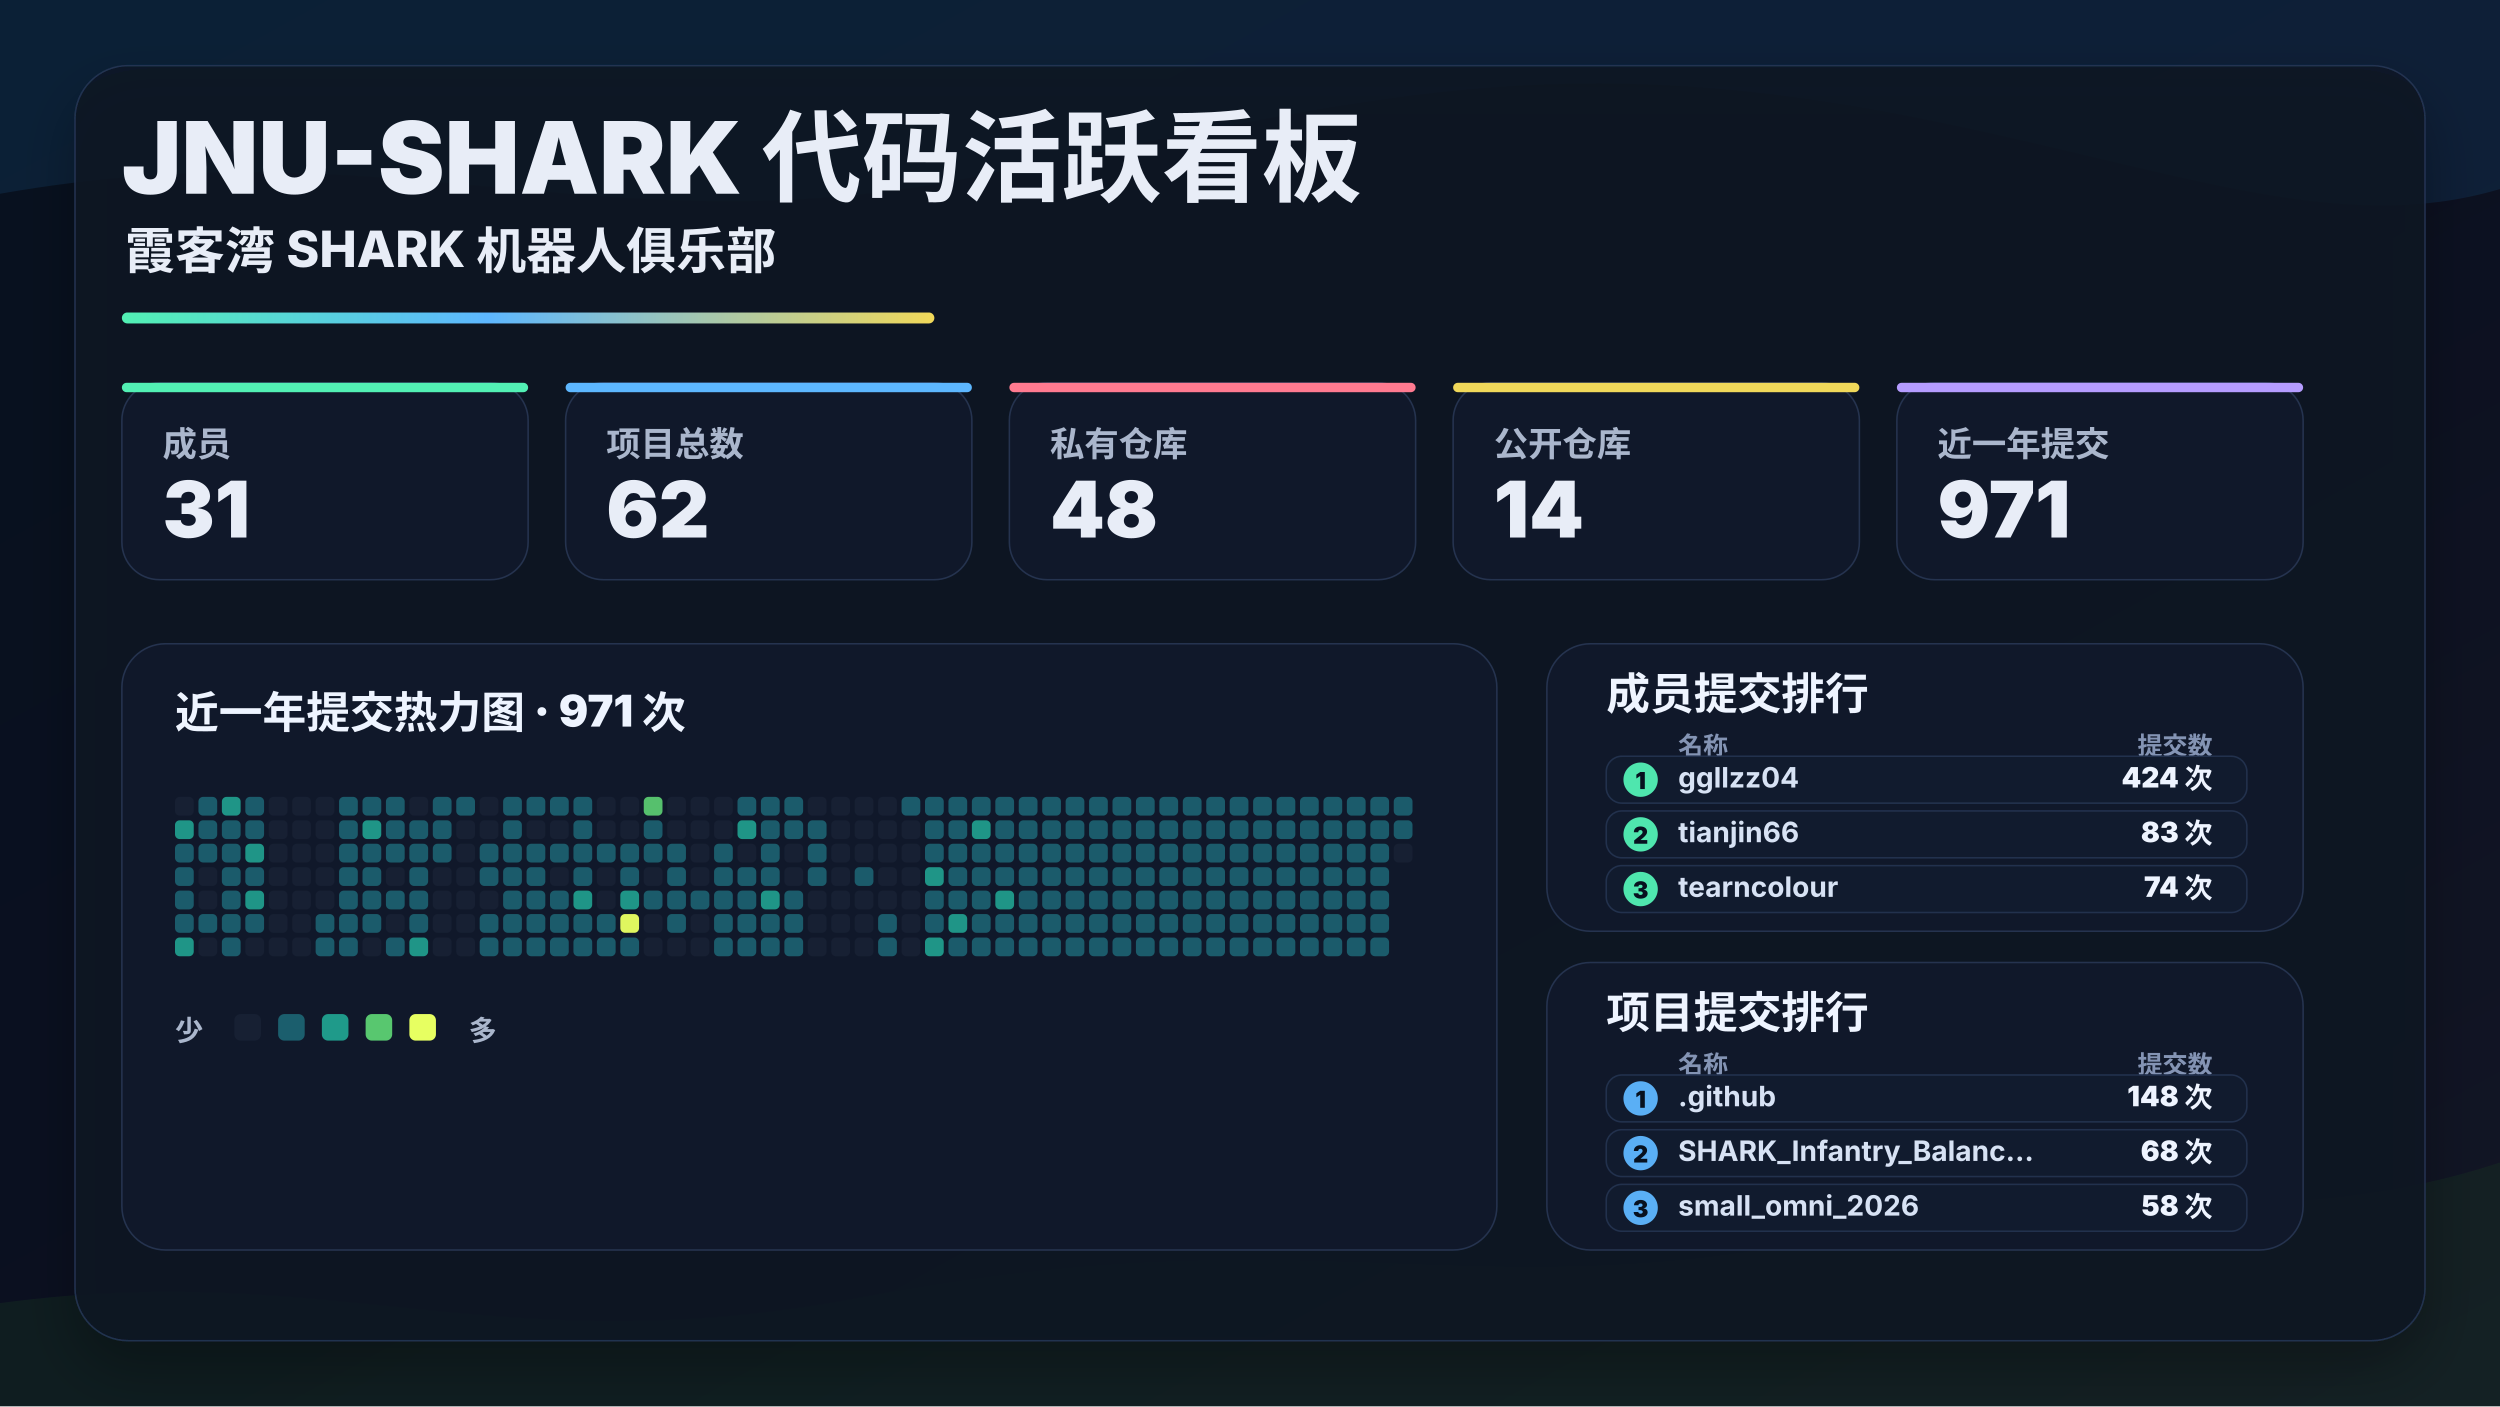
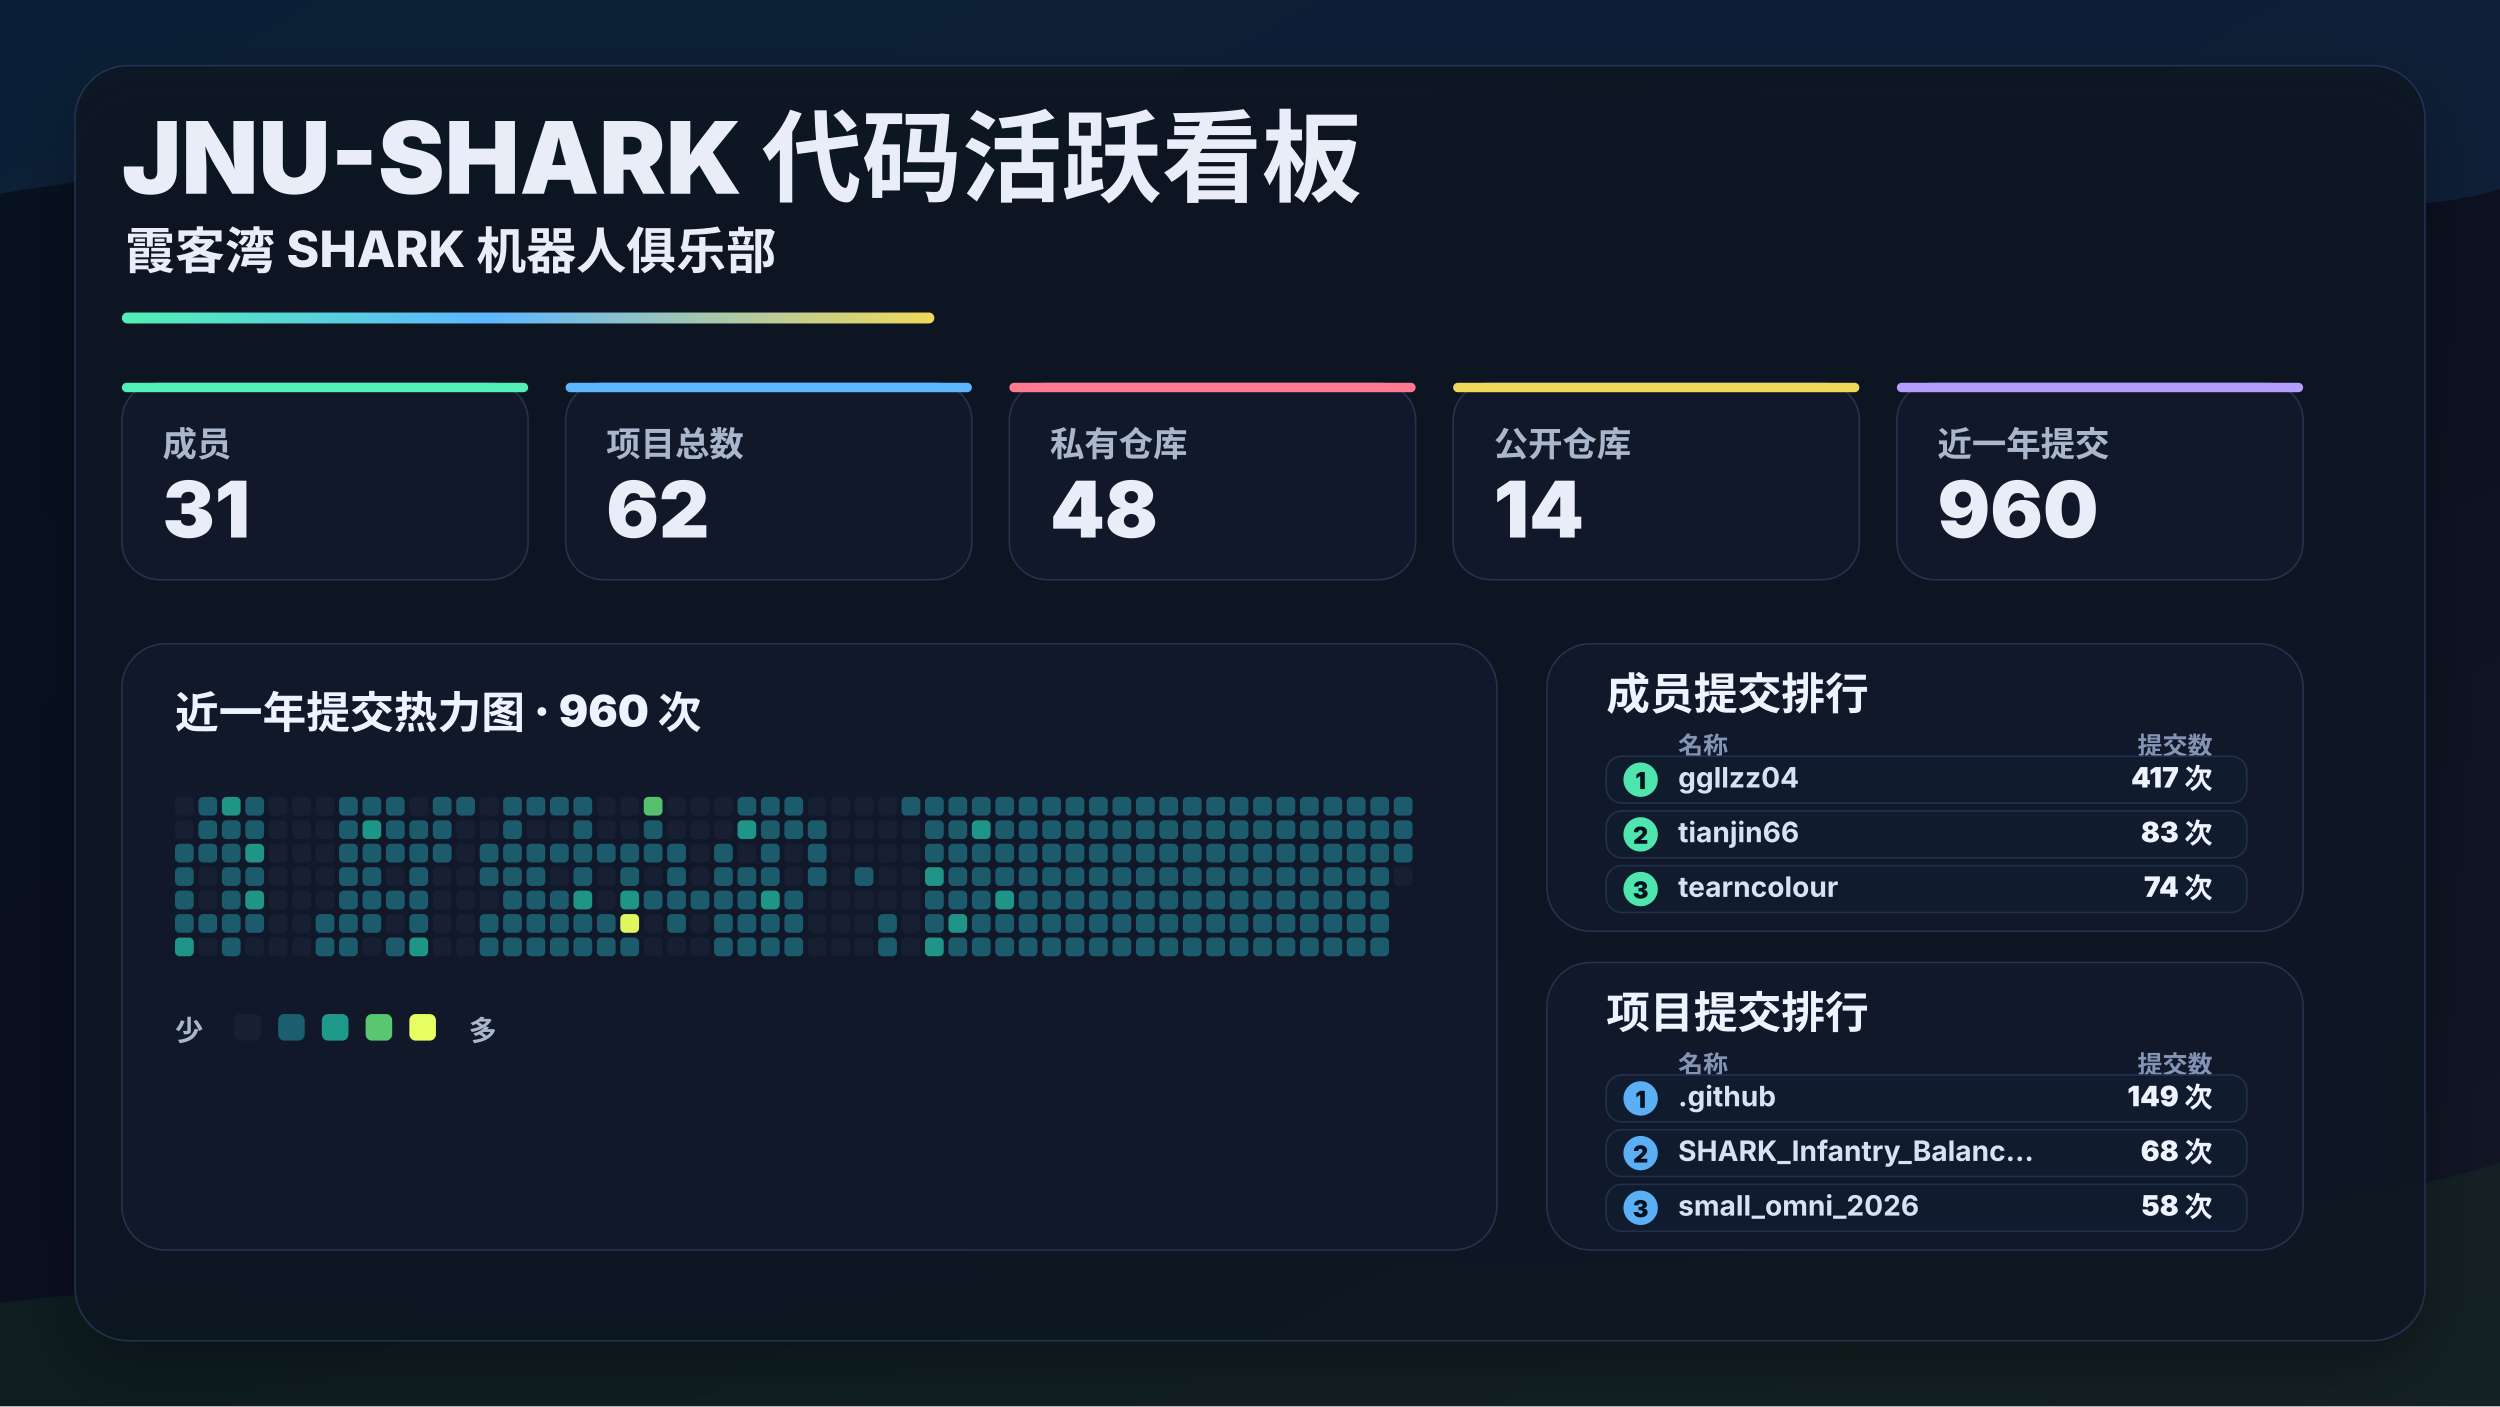
<svg xmlns="http://www.w3.org/2000/svg" width="1600" height="900" viewBox="0 0 1600 900" role="img" aria-labelledby="title desc">
  <defs>
    <linearGradient id="bg" x1="0" y1="0" x2="1" y2="1">
      <stop offset="0" stop-color="#07111f" />
      <stop offset="0.52" stop-color="#0b1020" />
      <stop offset="1" stop-color="#131625" />
    </linearGradient>
    <linearGradient id="hero" x1="0" y1="0" x2="1" y2="0">
      <stop offset="0" stop-color="#52f0b4" />
      <stop offset="0.45" stop-color="#5db7ff" />
      <stop offset="1" stop-color="#f0d85a" />
    </linearGradient>
    <filter id="softShadow" x="-10%" y="-10%" width="120%" height="120%">
      <feDropShadow dx="0" dy="18" stdDeviation="18" flood-color="#000000" flood-opacity="0.32" />
    </filter>
  </defs>
  <style>
    text { font-family: Inter, ui-sans-serif, system-ui, -apple-system, BlinkMacSystemFont, "Segoe UI", "PingFang SC", "Microsoft YaHei", sans-serif; fill: #e8edf7; }
    .title { font-size: 64px; font-weight: 900; letter-spacing: 0; }
    .subtitle { font-size: 32px; font-weight: 780; fill: #e8edf7; }
    .label { font-size: 22px; fill: #aab6cc; font-weight: 760; }
    .stat { font-size: 50px; font-weight: 900; }
    .section-title { font-size: 28px; font-weight: 860; fill: #eef4ff; }
    .table-head { font-size: 16px; fill: #8494b4; font-weight: 720; }
    .row-name { font-size: 18px; fill: #d7e2f4; font-weight: 720; }
    .row-value { font-size: 18px; fill: #eef4ff; font-weight: 860; }
    .rank { font-size: 15px; fill: #07111f; font-weight: 900; }
    .tiny { font-size: 18px; fill: #aab6cc; font-weight: 620; }
  </style>
  <rect width="1600" height="900" fill="url(#bg)" />
  <path d="M0 124 C250 80 385 160 620 114 C860 67 982 28 1220 74 C1392 108 1495 152 1600 121 L1600 0 L0 0 Z" fill="#12385c" opacity="0.38" />
  <path d="M0 834 C216 805 318 875 553 830 C835 776 935 837 1160 794 C1350 758 1464 789 1600 744 L1600 900 L0 900 Z" fill="#173622" opacity="0.36" />
  <g filter="url(#softShadow)">
    <rect x="48" y="42" width="1504" height="816" rx="34" fill="#0b1324" opacity="0.88" stroke="#263654" />
  </g>
  <text x="78" y="124" class="title">JNU-SHARK 代码活跃看板</text>
  <text x="80" y="172" class="subtitle">霞客湾 SHARK 机器人俱乐部</text>
  <rect x="78" y="200" width="520" height="7" rx="3.5" fill="url(#hero)" />
  <g>
    <rect x="78" y="245" width="260" height="126" rx="24" fill="#10182a" stroke="#25334f" />
    <rect x="78" y="245" width="260" height="6" rx="3" fill="#52f0b4" />
    <text x="104" y="292" class="label">成员</text>
    <text x="104" y="344" class="stat">31</text>
  </g>
  <g>
    <rect x="362" y="245" width="260" height="126" rx="24" fill="#10182a" stroke="#25334f" />
    <rect x="362" y="245" width="260" height="6" rx="3" fill="#5db7ff" />
    <text x="388" y="292" class="label">项目总数</text>
    <text x="388" y="344" class="stat">62</text>
  </g>
  <g>
    <rect x="646" y="245" width="260" height="126" rx="24" fill="#10182a" stroke="#25334f" />
    <rect x="646" y="245" width="260" height="6" rx="3" fill="#ff7a90" />
    <text x="672" y="292" class="label">私有仓库</text>
    <text x="672" y="344" class="stat">48</text>
  </g>
  <g>
    <rect x="930" y="245" width="260" height="126" rx="24" fill="#10182a" stroke="#25334f" />
    <rect x="930" y="245" width="260" height="6" rx="3" fill="#f0d85a" />
    <text x="956" y="292" class="label">公开仓库</text>
    <text x="956" y="344" class="stat">14</text>
  </g>
  <g>
    <rect x="1214" y="245" width="260" height="126" rx="24" fill="#10182a" stroke="#25334f" />
    <rect x="1214" y="245" width="260" height="6" rx="3" fill="#b59cff" />
    <text x="1240" y="292" class="label">近一年提交</text>
-     <text x="1240" y="344" class="stat">971</text>
+     <text x="1240" y="344" class="stat">960</text>
  </g>
  <rect x="78" y="412" width="880" height="388" rx="28" fill="#10182a" stroke="#25334f" />
-   <text x="112" y="466" class="section-title">近一年提交热力图 · 971 次</text>
+   <text x="112" y="466" class="section-title">近一年提交热力图 · 960 次</text>
  <rect x="112" y="510" width="12" height="12" rx="3" fill="#172033" opacity="0.96" />
-   <rect x="112" y="525" width="12" height="12" rx="3" fill="#1f9a8a" opacity="0.96" />
+   <rect x="112" y="525" width="12" height="12" rx="3" fill="#172033" opacity="0.96" />
  <rect x="112" y="540" width="12" height="12" rx="3" fill="#1b5e6d" opacity="0.96" />
  <rect x="112" y="555" width="12" height="12" rx="3" fill="#1b5e6d" opacity="0.96" />
  <rect x="112" y="570" width="12" height="12" rx="3" fill="#1b5e6d" opacity="0.96" />
  <rect x="112" y="585" width="12" height="12" rx="3" fill="#1b5e6d" opacity="0.96" />
  <rect x="112" y="600" width="12" height="12" rx="3" fill="#1f9a8a" opacity="0.96" />
  <rect x="127" y="510" width="12" height="12" rx="3" fill="#1b5e6d" opacity="0.96" />
  <rect x="127" y="525" width="12" height="12" rx="3" fill="#1b5e6d" opacity="0.96" />
  <rect x="127" y="540" width="12" height="12" rx="3" fill="#1b5e6d" opacity="0.96" />
  <rect x="127" y="555" width="12" height="12" rx="3" fill="#172033" opacity="0.96" />
  <rect x="127" y="570" width="12" height="12" rx="3" fill="#172033" opacity="0.96" />
  <rect x="127" y="585" width="12" height="12" rx="3" fill="#1b5e6d" opacity="0.96" />
  <rect x="127" y="600" width="12" height="12" rx="3" fill="#172033" opacity="0.96" />
  <rect x="142" y="510" width="12" height="12" rx="3" fill="#1f9a8a" opacity="0.96" />
  <rect x="142" y="525" width="12" height="12" rx="3" fill="#1b5e6d" opacity="0.96" />
  <rect x="142" y="540" width="12" height="12" rx="3" fill="#1b5e6d" opacity="0.96" />
  <rect x="142" y="555" width="12" height="12" rx="3" fill="#1b5e6d" opacity="0.96" />
  <rect x="142" y="570" width="12" height="12" rx="3" fill="#1b5e6d" opacity="0.96" />
  <rect x="142" y="585" width="12" height="12" rx="3" fill="#1b5e6d" opacity="0.96" />
  <rect x="142" y="600" width="12" height="12" rx="3" fill="#1b5e6d" opacity="0.96" />
  <rect x="157" y="510" width="12" height="12" rx="3" fill="#1b5e6d" opacity="0.96" />
  <rect x="157" y="525" width="12" height="12" rx="3" fill="#1b5e6d" opacity="0.96" />
  <rect x="157" y="540" width="12" height="12" rx="3" fill="#1f9a8a" opacity="0.96" />
  <rect x="157" y="555" width="12" height="12" rx="3" fill="#1b5e6d" opacity="0.96" />
  <rect x="157" y="570" width="12" height="12" rx="3" fill="#1f9a8a" opacity="0.96" />
  <rect x="157" y="585" width="12" height="12" rx="3" fill="#1b5e6d" opacity="0.96" />
  <rect x="157" y="600" width="12" height="12" rx="3" fill="#172033" opacity="0.96" />
  <rect x="172" y="510" width="12" height="12" rx="3" fill="#172033" opacity="0.96" />
  <rect x="172" y="525" width="12" height="12" rx="3" fill="#172033" opacity="0.96" />
  <rect x="172" y="540" width="12" height="12" rx="3" fill="#172033" opacity="0.96" />
  <rect x="172" y="555" width="12" height="12" rx="3" fill="#172033" opacity="0.96" />
  <rect x="172" y="570" width="12" height="12" rx="3" fill="#172033" opacity="0.96" />
  <rect x="172" y="585" width="12" height="12" rx="3" fill="#172033" opacity="0.96" />
  <rect x="172" y="600" width="12" height="12" rx="3" fill="#172033" opacity="0.96" />
  <rect x="187" y="510" width="12" height="12" rx="3" fill="#172033" opacity="0.96" />
  <rect x="187" y="525" width="12" height="12" rx="3" fill="#172033" opacity="0.96" />
  <rect x="187" y="540" width="12" height="12" rx="3" fill="#172033" opacity="0.96" />
  <rect x="187" y="555" width="12" height="12" rx="3" fill="#172033" opacity="0.96" />
  <rect x="187" y="570" width="12" height="12" rx="3" fill="#172033" opacity="0.96" />
  <rect x="187" y="585" width="12" height="12" rx="3" fill="#172033" opacity="0.96" />
  <rect x="187" y="600" width="12" height="12" rx="3" fill="#172033" opacity="0.96" />
  <rect x="202" y="510" width="12" height="12" rx="3" fill="#172033" opacity="0.96" />
  <rect x="202" y="525" width="12" height="12" rx="3" fill="#172033" opacity="0.96" />
  <rect x="202" y="540" width="12" height="12" rx="3" fill="#172033" opacity="0.96" />
  <rect x="202" y="555" width="12" height="12" rx="3" fill="#172033" opacity="0.96" />
  <rect x="202" y="570" width="12" height="12" rx="3" fill="#172033" opacity="0.96" />
  <rect x="202" y="585" width="12" height="12" rx="3" fill="#1b5e6d" opacity="0.96" />
  <rect x="202" y="600" width="12" height="12" rx="3" fill="#1b5e6d" opacity="0.96" />
  <rect x="217" y="510" width="12" height="12" rx="3" fill="#1b5e6d" opacity="0.96" />
  <rect x="217" y="525" width="12" height="12" rx="3" fill="#1b5e6d" opacity="0.96" />
  <rect x="217" y="540" width="12" height="12" rx="3" fill="#1b5e6d" opacity="0.96" />
  <rect x="217" y="555" width="12" height="12" rx="3" fill="#1b5e6d" opacity="0.96" />
  <rect x="217" y="570" width="12" height="12" rx="3" fill="#1b5e6d" opacity="0.96" />
  <rect x="217" y="585" width="12" height="12" rx="3" fill="#1b5e6d" opacity="0.96" />
  <rect x="217" y="600" width="12" height="12" rx="3" fill="#1b5e6d" opacity="0.96" />
  <rect x="232" y="510" width="12" height="12" rx="3" fill="#1b5e6d" opacity="0.96" />
  <rect x="232" y="525" width="12" height="12" rx="3" fill="#1f9a8a" opacity="0.96" />
  <rect x="232" y="540" width="12" height="12" rx="3" fill="#1b5e6d" opacity="0.96" />
  <rect x="232" y="555" width="12" height="12" rx="3" fill="#1b5e6d" opacity="0.96" />
  <rect x="232" y="570" width="12" height="12" rx="3" fill="#1b5e6d" opacity="0.96" />
  <rect x="232" y="585" width="12" height="12" rx="3" fill="#1b5e6d" opacity="0.96" />
  <rect x="232" y="600" width="12" height="12" rx="3" fill="#172033" opacity="0.96" />
  <rect x="247" y="510" width="12" height="12" rx="3" fill="#1b5e6d" opacity="0.96" />
  <rect x="247" y="525" width="12" height="12" rx="3" fill="#1b5e6d" opacity="0.96" />
  <rect x="247" y="540" width="12" height="12" rx="3" fill="#1b5e6d" opacity="0.96" />
  <rect x="247" y="555" width="12" height="12" rx="3" fill="#172033" opacity="0.96" />
  <rect x="247" y="570" width="12" height="12" rx="3" fill="#1b5e6d" opacity="0.96" />
  <rect x="247" y="585" width="12" height="12" rx="3" fill="#172033" opacity="0.96" />
  <rect x="247" y="600" width="12" height="12" rx="3" fill="#1b5e6d" opacity="0.96" />
  <rect x="262" y="510" width="12" height="12" rx="3" fill="#172033" opacity="0.96" />
  <rect x="262" y="525" width="12" height="12" rx="3" fill="#1b5e6d" opacity="0.96" />
  <rect x="262" y="540" width="12" height="12" rx="3" fill="#1b5e6d" opacity="0.96" />
  <rect x="262" y="555" width="12" height="12" rx="3" fill="#1b5e6d" opacity="0.96" />
  <rect x="262" y="570" width="12" height="12" rx="3" fill="#1b5e6d" opacity="0.96" />
  <rect x="262" y="585" width="12" height="12" rx="3" fill="#1b5e6d" opacity="0.96" />
  <rect x="262" y="600" width="12" height="12" rx="3" fill="#1f9a8a" opacity="0.96" />
  <rect x="277" y="510" width="12" height="12" rx="3" fill="#1b5e6d" opacity="0.96" />
  <rect x="277" y="525" width="12" height="12" rx="3" fill="#1b5e6d" opacity="0.96" />
  <rect x="277" y="540" width="12" height="12" rx="3" fill="#1b5e6d" opacity="0.96" />
  <rect x="277" y="555" width="12" height="12" rx="3" fill="#172033" opacity="0.96" />
  <rect x="277" y="570" width="12" height="12" rx="3" fill="#172033" opacity="0.96" />
  <rect x="277" y="585" width="12" height="12" rx="3" fill="#172033" opacity="0.96" />
  <rect x="277" y="600" width="12" height="12" rx="3" fill="#172033" opacity="0.96" />
  <rect x="292" y="510" width="12" height="12" rx="3" fill="#1b5e6d" opacity="0.96" />
  <rect x="292" y="525" width="12" height="12" rx="3" fill="#172033" opacity="0.96" />
  <rect x="292" y="540" width="12" height="12" rx="3" fill="#172033" opacity="0.96" />
  <rect x="292" y="555" width="12" height="12" rx="3" fill="#172033" opacity="0.96" />
  <rect x="292" y="570" width="12" height="12" rx="3" fill="#172033" opacity="0.96" />
  <rect x="292" y="585" width="12" height="12" rx="3" fill="#172033" opacity="0.96" />
  <rect x="292" y="600" width="12" height="12" rx="3" fill="#172033" opacity="0.96" />
  <rect x="307" y="510" width="12" height="12" rx="3" fill="#172033" opacity="0.96" />
  <rect x="307" y="525" width="12" height="12" rx="3" fill="#172033" opacity="0.96" />
  <rect x="307" y="540" width="12" height="12" rx="3" fill="#1b5e6d" opacity="0.96" />
  <rect x="307" y="555" width="12" height="12" rx="3" fill="#1b5e6d" opacity="0.96" />
  <rect x="307" y="570" width="12" height="12" rx="3" fill="#172033" opacity="0.96" />
  <rect x="307" y="585" width="12" height="12" rx="3" fill="#1b5e6d" opacity="0.96" />
  <rect x="307" y="600" width="12" height="12" rx="3" fill="#1b5e6d" opacity="0.96" />
  <rect x="322" y="510" width="12" height="12" rx="3" fill="#1b5e6d" opacity="0.96" />
  <rect x="322" y="525" width="12" height="12" rx="3" fill="#1b5e6d" opacity="0.96" />
  <rect x="322" y="540" width="12" height="12" rx="3" fill="#1b5e6d" opacity="0.96" />
  <rect x="322" y="555" width="12" height="12" rx="3" fill="#1b5e6d" opacity="0.96" />
  <rect x="322" y="570" width="12" height="12" rx="3" fill="#1b5e6d" opacity="0.96" />
  <rect x="322" y="585" width="12" height="12" rx="3" fill="#1b5e6d" opacity="0.96" />
  <rect x="322" y="600" width="12" height="12" rx="3" fill="#1b5e6d" opacity="0.96" />
  <rect x="337" y="510" width="12" height="12" rx="3" fill="#1b5e6d" opacity="0.96" />
  <rect x="337" y="525" width="12" height="12" rx="3" fill="#172033" opacity="0.96" />
  <rect x="337" y="540" width="12" height="12" rx="3" fill="#1b5e6d" opacity="0.96" />
  <rect x="337" y="555" width="12" height="12" rx="3" fill="#1b5e6d" opacity="0.96" />
  <rect x="337" y="570" width="12" height="12" rx="3" fill="#1b5e6d" opacity="0.96" />
  <rect x="337" y="585" width="12" height="12" rx="3" fill="#1b5e6d" opacity="0.96" />
  <rect x="337" y="600" width="12" height="12" rx="3" fill="#1b5e6d" opacity="0.96" />
  <rect x="352" y="510" width="12" height="12" rx="3" fill="#1b5e6d" opacity="0.96" />
  <rect x="352" y="525" width="12" height="12" rx="3" fill="#172033" opacity="0.96" />
  <rect x="352" y="540" width="12" height="12" rx="3" fill="#1b5e6d" opacity="0.96" />
  <rect x="352" y="555" width="12" height="12" rx="3" fill="#172033" opacity="0.96" />
  <rect x="352" y="570" width="12" height="12" rx="3" fill="#1b5e6d" opacity="0.96" />
  <rect x="352" y="585" width="12" height="12" rx="3" fill="#1b5e6d" opacity="0.96" />
  <rect x="352" y="600" width="12" height="12" rx="3" fill="#1b5e6d" opacity="0.96" />
  <rect x="367" y="510" width="12" height="12" rx="3" fill="#1b5e6d" opacity="0.96" />
  <rect x="367" y="525" width="12" height="12" rx="3" fill="#1b5e6d" opacity="0.96" />
  <rect x="367" y="540" width="12" height="12" rx="3" fill="#1b5e6d" opacity="0.96" />
  <rect x="367" y="555" width="12" height="12" rx="3" fill="#1b5e6d" opacity="0.96" />
  <rect x="367" y="570" width="12" height="12" rx="3" fill="#1f9a8a" opacity="0.96" />
  <rect x="367" y="585" width="12" height="12" rx="3" fill="#1b5e6d" opacity="0.96" />
  <rect x="367" y="600" width="12" height="12" rx="3" fill="#1b5e6d" opacity="0.96" />
  <rect x="382" y="510" width="12" height="12" rx="3" fill="#172033" opacity="0.96" />
  <rect x="382" y="525" width="12" height="12" rx="3" fill="#172033" opacity="0.96" />
  <rect x="382" y="540" width="12" height="12" rx="3" fill="#1b5e6d" opacity="0.96" />
  <rect x="382" y="555" width="12" height="12" rx="3" fill="#172033" opacity="0.96" />
  <rect x="382" y="570" width="12" height="12" rx="3" fill="#172033" opacity="0.96" />
  <rect x="382" y="585" width="12" height="12" rx="3" fill="#1b5e6d" opacity="0.96" />
  <rect x="382" y="600" width="12" height="12" rx="3" fill="#1b5e6d" opacity="0.96" />
  <rect x="397" y="510" width="12" height="12" rx="3" fill="#172033" opacity="0.96" />
  <rect x="397" y="525" width="12" height="12" rx="3" fill="#172033" opacity="0.96" />
  <rect x="397" y="540" width="12" height="12" rx="3" fill="#1b5e6d" opacity="0.96" />
  <rect x="397" y="555" width="12" height="12" rx="3" fill="#1b5e6d" opacity="0.96" />
  <rect x="397" y="570" width="12" height="12" rx="3" fill="#1f9a8a" opacity="0.96" />
  <rect x="397" y="585" width="12" height="12" rx="3" fill="#e7ff61" opacity="0.96" />
  <rect x="397" y="600" width="12" height="12" rx="3" fill="#1b5e6d" opacity="0.96" />
  <rect x="412" y="510" width="12" height="12" rx="3" fill="#58c76f" opacity="0.96" />
  <rect x="412" y="525" width="12" height="12" rx="3" fill="#1b5e6d" opacity="0.96" />
  <rect x="412" y="540" width="12" height="12" rx="3" fill="#1b5e6d" opacity="0.96" />
  <rect x="412" y="555" width="12" height="12" rx="3" fill="#172033" opacity="0.96" />
  <rect x="412" y="570" width="12" height="12" rx="3" fill="#1b5e6d" opacity="0.96" />
  <rect x="412" y="585" width="12" height="12" rx="3" fill="#172033" opacity="0.96" />
  <rect x="412" y="600" width="12" height="12" rx="3" fill="#172033" opacity="0.96" />
  <rect x="427" y="510" width="12" height="12" rx="3" fill="#172033" opacity="0.96" />
  <rect x="427" y="525" width="12" height="12" rx="3" fill="#172033" opacity="0.96" />
  <rect x="427" y="540" width="12" height="12" rx="3" fill="#1b5e6d" opacity="0.96" />
  <rect x="427" y="555" width="12" height="12" rx="3" fill="#1b5e6d" opacity="0.96" />
  <rect x="427" y="570" width="12" height="12" rx="3" fill="#1b5e6d" opacity="0.96" />
  <rect x="427" y="585" width="12" height="12" rx="3" fill="#1b5e6d" opacity="0.96" />
  <rect x="427" y="600" width="12" height="12" rx="3" fill="#172033" opacity="0.96" />
  <rect x="442" y="510" width="12" height="12" rx="3" fill="#172033" opacity="0.96" />
  <rect x="442" y="525" width="12" height="12" rx="3" fill="#172033" opacity="0.96" />
  <rect x="442" y="540" width="12" height="12" rx="3" fill="#172033" opacity="0.96" />
  <rect x="442" y="555" width="12" height="12" rx="3" fill="#172033" opacity="0.96" />
  <rect x="442" y="570" width="12" height="12" rx="3" fill="#1b5e6d" opacity="0.96" />
  <rect x="442" y="585" width="12" height="12" rx="3" fill="#172033" opacity="0.96" />
  <rect x="442" y="600" width="12" height="12" rx="3" fill="#172033" opacity="0.96" />
  <rect x="457" y="510" width="12" height="12" rx="3" fill="#172033" opacity="0.96" />
  <rect x="457" y="525" width="12" height="12" rx="3" fill="#172033" opacity="0.96" />
  <rect x="457" y="540" width="12" height="12" rx="3" fill="#1b5e6d" opacity="0.96" />
  <rect x="457" y="555" width="12" height="12" rx="3" fill="#1b5e6d" opacity="0.96" />
  <rect x="457" y="570" width="12" height="12" rx="3" fill="#1b5e6d" opacity="0.96" />
  <rect x="457" y="585" width="12" height="12" rx="3" fill="#1b5e6d" opacity="0.96" />
  <rect x="457" y="600" width="12" height="12" rx="3" fill="#1b5e6d" opacity="0.96" />
  <rect x="472" y="510" width="12" height="12" rx="3" fill="#1b5e6d" opacity="0.96" />
  <rect x="472" y="525" width="12" height="12" rx="3" fill="#1f9a8a" opacity="0.96" />
  <rect x="472" y="540" width="12" height="12" rx="3" fill="#172033" opacity="0.96" />
  <rect x="472" y="555" width="12" height="12" rx="3" fill="#1b5e6d" opacity="0.96" />
  <rect x="472" y="570" width="12" height="12" rx="3" fill="#1b5e6d" opacity="0.96" />
  <rect x="472" y="585" width="12" height="12" rx="3" fill="#1b5e6d" opacity="0.96" />
  <rect x="472" y="600" width="12" height="12" rx="3" fill="#1b5e6d" opacity="0.96" />
  <rect x="487" y="510" width="12" height="12" rx="3" fill="#1b5e6d" opacity="0.96" />
  <rect x="487" y="525" width="12" height="12" rx="3" fill="#1b5e6d" opacity="0.96" />
  <rect x="487" y="540" width="12" height="12" rx="3" fill="#1b5e6d" opacity="0.96" />
  <rect x="487" y="555" width="12" height="12" rx="3" fill="#1b5e6d" opacity="0.96" />
  <rect x="487" y="570" width="12" height="12" rx="3" fill="#1f9a8a" opacity="0.96" />
  <rect x="487" y="585" width="12" height="12" rx="3" fill="#1b5e6d" opacity="0.96" />
  <rect x="487" y="600" width="12" height="12" rx="3" fill="#1b5e6d" opacity="0.96" />
  <rect x="502" y="510" width="12" height="12" rx="3" fill="#1b5e6d" opacity="0.96" />
  <rect x="502" y="525" width="12" height="12" rx="3" fill="#1b5e6d" opacity="0.96" />
  <rect x="502" y="540" width="12" height="12" rx="3" fill="#172033" opacity="0.96" />
  <rect x="502" y="555" width="12" height="12" rx="3" fill="#172033" opacity="0.96" />
  <rect x="502" y="570" width="12" height="12" rx="3" fill="#1b5e6d" opacity="0.96" />
  <rect x="502" y="585" width="12" height="12" rx="3" fill="#1b5e6d" opacity="0.96" />
  <rect x="502" y="600" width="12" height="12" rx="3" fill="#1b5e6d" opacity="0.96" />
  <rect x="517" y="510" width="12" height="12" rx="3" fill="#172033" opacity="0.96" />
  <rect x="517" y="525" width="12" height="12" rx="3" fill="#1b5e6d" opacity="0.96" />
  <rect x="517" y="540" width="12" height="12" rx="3" fill="#1b5e6d" opacity="0.96" />
  <rect x="517" y="555" width="12" height="12" rx="3" fill="#1b5e6d" opacity="0.96" />
  <rect x="517" y="570" width="12" height="12" rx="3" fill="#172033" opacity="0.96" />
  <rect x="517" y="585" width="12" height="12" rx="3" fill="#172033" opacity="0.96" />
  <rect x="517" y="600" width="12" height="12" rx="3" fill="#172033" opacity="0.96" />
  <rect x="532" y="510" width="12" height="12" rx="3" fill="#172033" opacity="0.96" />
  <rect x="532" y="525" width="12" height="12" rx="3" fill="#172033" opacity="0.96" />
  <rect x="532" y="540" width="12" height="12" rx="3" fill="#172033" opacity="0.96" />
  <rect x="532" y="555" width="12" height="12" rx="3" fill="#172033" opacity="0.96" />
  <rect x="532" y="570" width="12" height="12" rx="3" fill="#172033" opacity="0.96" />
  <rect x="532" y="585" width="12" height="12" rx="3" fill="#172033" opacity="0.96" />
  <rect x="532" y="600" width="12" height="12" rx="3" fill="#172033" opacity="0.96" />
  <rect x="547" y="510" width="12" height="12" rx="3" fill="#172033" opacity="0.96" />
  <rect x="547" y="525" width="12" height="12" rx="3" fill="#172033" opacity="0.96" />
  <rect x="547" y="540" width="12" height="12" rx="3" fill="#172033" opacity="0.96" />
  <rect x="547" y="555" width="12" height="12" rx="3" fill="#1b5e6d" opacity="0.96" />
  <rect x="547" y="570" width="12" height="12" rx="3" fill="#172033" opacity="0.96" />
  <rect x="547" y="585" width="12" height="12" rx="3" fill="#172033" opacity="0.96" />
  <rect x="547" y="600" width="12" height="12" rx="3" fill="#172033" opacity="0.96" />
  <rect x="562" y="510" width="12" height="12" rx="3" fill="#172033" opacity="0.96" />
  <rect x="562" y="525" width="12" height="12" rx="3" fill="#172033" opacity="0.96" />
  <rect x="562" y="540" width="12" height="12" rx="3" fill="#172033" opacity="0.96" />
  <rect x="562" y="555" width="12" height="12" rx="3" fill="#172033" opacity="0.96" />
  <rect x="562" y="570" width="12" height="12" rx="3" fill="#172033" opacity="0.96" />
  <rect x="562" y="585" width="12" height="12" rx="3" fill="#1b5e6d" opacity="0.96" />
  <rect x="562" y="600" width="12" height="12" rx="3" fill="#1b5e6d" opacity="0.96" />
  <rect x="577" y="510" width="12" height="12" rx="3" fill="#1b5e6d" opacity="0.96" />
  <rect x="577" y="525" width="12" height="12" rx="3" fill="#172033" opacity="0.96" />
  <rect x="577" y="540" width="12" height="12" rx="3" fill="#172033" opacity="0.96" />
  <rect x="577" y="555" width="12" height="12" rx="3" fill="#172033" opacity="0.96" />
  <rect x="577" y="570" width="12" height="12" rx="3" fill="#172033" opacity="0.96" />
  <rect x="577" y="585" width="12" height="12" rx="3" fill="#172033" opacity="0.96" />
  <rect x="577" y="600" width="12" height="12" rx="3" fill="#172033" opacity="0.96" />
  <rect x="592" y="510" width="12" height="12" rx="3" fill="#1b5e6d" opacity="0.96" />
  <rect x="592" y="525" width="12" height="12" rx="3" fill="#1b5e6d" opacity="0.96" />
  <rect x="592" y="540" width="12" height="12" rx="3" fill="#1b5e6d" opacity="0.96" />
  <rect x="592" y="555" width="12" height="12" rx="3" fill="#1f9a8a" opacity="0.96" />
  <rect x="592" y="570" width="12" height="12" rx="3" fill="#1b5e6d" opacity="0.96" />
  <rect x="592" y="585" width="12" height="12" rx="3" fill="#1b5e6d" opacity="0.96" />
  <rect x="592" y="600" width="12" height="12" rx="3" fill="#1f9a8a" opacity="0.96" />
  <rect x="607" y="510" width="12" height="12" rx="3" fill="#1b5e6d" opacity="0.96" />
  <rect x="607" y="525" width="12" height="12" rx="3" fill="#1b5e6d" opacity="0.96" />
  <rect x="607" y="540" width="12" height="12" rx="3" fill="#1b5e6d" opacity="0.96" />
  <rect x="607" y="555" width="12" height="12" rx="3" fill="#1b5e6d" opacity="0.96" />
  <rect x="607" y="570" width="12" height="12" rx="3" fill="#1b5e6d" opacity="0.96" />
  <rect x="607" y="585" width="12" height="12" rx="3" fill="#1f9a8a" opacity="0.96" />
  <rect x="607" y="600" width="12" height="12" rx="3" fill="#1b5e6d" opacity="0.96" />
  <rect x="622" y="510" width="12" height="12" rx="3" fill="#1b5e6d" opacity="0.96" />
  <rect x="622" y="525" width="12" height="12" rx="3" fill="#1f9a8a" opacity="0.96" />
  <rect x="622" y="540" width="12" height="12" rx="3" fill="#1b5e6d" opacity="0.96" />
  <rect x="622" y="555" width="12" height="12" rx="3" fill="#1b5e6d" opacity="0.96" />
  <rect x="622" y="570" width="12" height="12" rx="3" fill="#1b5e6d" opacity="0.96" />
  <rect x="622" y="585" width="12" height="12" rx="3" fill="#1b5e6d" opacity="0.96" />
  <rect x="622" y="600" width="12" height="12" rx="3" fill="#1b5e6d" opacity="0.96" />
  <rect x="637" y="510" width="12" height="12" rx="3" fill="#1b5e6d" opacity="0.96" />
  <rect x="637" y="525" width="12" height="12" rx="3" fill="#1b5e6d" opacity="0.96" />
  <rect x="637" y="540" width="12" height="12" rx="3" fill="#1b5e6d" opacity="0.96" />
  <rect x="637" y="555" width="12" height="12" rx="3" fill="#1b5e6d" opacity="0.96" />
  <rect x="637" y="570" width="12" height="12" rx="3" fill="#1f9a8a" opacity="0.96" />
  <rect x="637" y="585" width="12" height="12" rx="3" fill="#1b5e6d" opacity="0.96" />
  <rect x="637" y="600" width="12" height="12" rx="3" fill="#1b5e6d" opacity="0.96" />
  <rect x="652" y="510" width="12" height="12" rx="3" fill="#1b5e6d" opacity="0.96" />
  <rect x="652" y="525" width="12" height="12" rx="3" fill="#1b5e6d" opacity="0.96" />
  <rect x="652" y="540" width="12" height="12" rx="3" fill="#1b5e6d" opacity="0.96" />
  <rect x="652" y="555" width="12" height="12" rx="3" fill="#1b5e6d" opacity="0.96" />
  <rect x="652" y="570" width="12" height="12" rx="3" fill="#1b5e6d" opacity="0.96" />
  <rect x="652" y="585" width="12" height="12" rx="3" fill="#1b5e6d" opacity="0.96" />
  <rect x="652" y="600" width="12" height="12" rx="3" fill="#1b5e6d" opacity="0.96" />
  <rect x="667" y="510" width="12" height="12" rx="3" fill="#1b5e6d" opacity="0.96" />
  <rect x="667" y="525" width="12" height="12" rx="3" fill="#1b5e6d" opacity="0.96" />
  <rect x="667" y="540" width="12" height="12" rx="3" fill="#1b5e6d" opacity="0.96" />
  <rect x="667" y="555" width="12" height="12" rx="3" fill="#1b5e6d" opacity="0.96" />
  <rect x="667" y="570" width="12" height="12" rx="3" fill="#1b5e6d" opacity="0.96" />
  <rect x="667" y="585" width="12" height="12" rx="3" fill="#1b5e6d" opacity="0.96" />
  <rect x="667" y="600" width="12" height="12" rx="3" fill="#1b5e6d" opacity="0.96" />
  <rect x="682" y="510" width="12" height="12" rx="3" fill="#1b5e6d" opacity="0.96" />
  <rect x="682" y="525" width="12" height="12" rx="3" fill="#1b5e6d" opacity="0.96" />
  <rect x="682" y="540" width="12" height="12" rx="3" fill="#1b5e6d" opacity="0.96" />
  <rect x="682" y="555" width="12" height="12" rx="3" fill="#1b5e6d" opacity="0.96" />
  <rect x="682" y="570" width="12" height="12" rx="3" fill="#1b5e6d" opacity="0.96" />
  <rect x="682" y="585" width="12" height="12" rx="3" fill="#1b5e6d" opacity="0.96" />
  <rect x="682" y="600" width="12" height="12" rx="3" fill="#1b5e6d" opacity="0.96" />
  <rect x="697" y="510" width="12" height="12" rx="3" fill="#1b5e6d" opacity="0.96" />
  <rect x="697" y="525" width="12" height="12" rx="3" fill="#1b5e6d" opacity="0.96" />
  <rect x="697" y="540" width="12" height="12" rx="3" fill="#1b5e6d" opacity="0.96" />
  <rect x="697" y="555" width="12" height="12" rx="3" fill="#1b5e6d" opacity="0.96" />
  <rect x="697" y="570" width="12" height="12" rx="3" fill="#1b5e6d" opacity="0.96" />
  <rect x="697" y="585" width="12" height="12" rx="3" fill="#1b5e6d" opacity="0.96" />
  <rect x="697" y="600" width="12" height="12" rx="3" fill="#1b5e6d" opacity="0.96" />
  <rect x="712" y="510" width="12" height="12" rx="3" fill="#1b5e6d" opacity="0.96" />
  <rect x="712" y="525" width="12" height="12" rx="3" fill="#1b5e6d" opacity="0.96" />
  <rect x="712" y="540" width="12" height="12" rx="3" fill="#1b5e6d" opacity="0.96" />
  <rect x="712" y="555" width="12" height="12" rx="3" fill="#1b5e6d" opacity="0.96" />
  <rect x="712" y="570" width="12" height="12" rx="3" fill="#1b5e6d" opacity="0.96" />
  <rect x="712" y="585" width="12" height="12" rx="3" fill="#1b5e6d" opacity="0.96" />
  <rect x="712" y="600" width="12" height="12" rx="3" fill="#1b5e6d" opacity="0.96" />
  <rect x="727" y="510" width="12" height="12" rx="3" fill="#1b5e6d" opacity="0.96" />
  <rect x="727" y="525" width="12" height="12" rx="3" fill="#1b5e6d" opacity="0.96" />
  <rect x="727" y="540" width="12" height="12" rx="3" fill="#1b5e6d" opacity="0.96" />
  <rect x="727" y="555" width="12" height="12" rx="3" fill="#1b5e6d" opacity="0.96" />
  <rect x="727" y="570" width="12" height="12" rx="3" fill="#1b5e6d" opacity="0.96" />
  <rect x="727" y="585" width="12" height="12" rx="3" fill="#1b5e6d" opacity="0.96" />
  <rect x="727" y="600" width="12" height="12" rx="3" fill="#1b5e6d" opacity="0.96" />
  <rect x="742" y="510" width="12" height="12" rx="3" fill="#1b5e6d" opacity="0.96" />
  <rect x="742" y="525" width="12" height="12" rx="3" fill="#1b5e6d" opacity="0.96" />
  <rect x="742" y="540" width="12" height="12" rx="3" fill="#1b5e6d" opacity="0.96" />
  <rect x="742" y="555" width="12" height="12" rx="3" fill="#1b5e6d" opacity="0.96" />
  <rect x="742" y="570" width="12" height="12" rx="3" fill="#1b5e6d" opacity="0.96" />
  <rect x="742" y="585" width="12" height="12" rx="3" fill="#1b5e6d" opacity="0.96" />
  <rect x="742" y="600" width="12" height="12" rx="3" fill="#1b5e6d" opacity="0.96" />
  <rect x="757" y="510" width="12" height="12" rx="3" fill="#1b5e6d" opacity="0.96" />
  <rect x="757" y="525" width="12" height="12" rx="3" fill="#1b5e6d" opacity="0.96" />
  <rect x="757" y="540" width="12" height="12" rx="3" fill="#1b5e6d" opacity="0.96" />
  <rect x="757" y="555" width="12" height="12" rx="3" fill="#1b5e6d" opacity="0.96" />
  <rect x="757" y="570" width="12" height="12" rx="3" fill="#1b5e6d" opacity="0.96" />
  <rect x="757" y="585" width="12" height="12" rx="3" fill="#1b5e6d" opacity="0.96" />
  <rect x="757" y="600" width="12" height="12" rx="3" fill="#1b5e6d" opacity="0.96" />
  <rect x="772" y="510" width="12" height="12" rx="3" fill="#1b5e6d" opacity="0.96" />
  <rect x="772" y="525" width="12" height="12" rx="3" fill="#1b5e6d" opacity="0.96" />
  <rect x="772" y="540" width="12" height="12" rx="3" fill="#1b5e6d" opacity="0.96" />
  <rect x="772" y="555" width="12" height="12" rx="3" fill="#1b5e6d" opacity="0.96" />
  <rect x="772" y="570" width="12" height="12" rx="3" fill="#1b5e6d" opacity="0.96" />
  <rect x="772" y="585" width="12" height="12" rx="3" fill="#1b5e6d" opacity="0.96" />
  <rect x="772" y="600" width="12" height="12" rx="3" fill="#1b5e6d" opacity="0.96" />
  <rect x="787" y="510" width="12" height="12" rx="3" fill="#1b5e6d" opacity="0.96" />
  <rect x="787" y="525" width="12" height="12" rx="3" fill="#1b5e6d" opacity="0.96" />
  <rect x="787" y="540" width="12" height="12" rx="3" fill="#1b5e6d" opacity="0.96" />
  <rect x="787" y="555" width="12" height="12" rx="3" fill="#1b5e6d" opacity="0.96" />
  <rect x="787" y="570" width="12" height="12" rx="3" fill="#1b5e6d" opacity="0.96" />
  <rect x="787" y="585" width="12" height="12" rx="3" fill="#1b5e6d" opacity="0.96" />
  <rect x="787" y="600" width="12" height="12" rx="3" fill="#1b5e6d" opacity="0.96" />
  <rect x="802" y="510" width="12" height="12" rx="3" fill="#1b5e6d" opacity="0.96" />
  <rect x="802" y="525" width="12" height="12" rx="3" fill="#1b5e6d" opacity="0.96" />
  <rect x="802" y="540" width="12" height="12" rx="3" fill="#1b5e6d" opacity="0.96" />
  <rect x="802" y="555" width="12" height="12" rx="3" fill="#1b5e6d" opacity="0.96" />
  <rect x="802" y="570" width="12" height="12" rx="3" fill="#1b5e6d" opacity="0.96" />
  <rect x="802" y="585" width="12" height="12" rx="3" fill="#1b5e6d" opacity="0.96" />
  <rect x="802" y="600" width="12" height="12" rx="3" fill="#1b5e6d" opacity="0.96" />
  <rect x="817" y="510" width="12" height="12" rx="3" fill="#1b5e6d" opacity="0.96" />
  <rect x="817" y="525" width="12" height="12" rx="3" fill="#1b5e6d" opacity="0.96" />
  <rect x="817" y="540" width="12" height="12" rx="3" fill="#1b5e6d" opacity="0.96" />
  <rect x="817" y="555" width="12" height="12" rx="3" fill="#1b5e6d" opacity="0.96" />
  <rect x="817" y="570" width="12" height="12" rx="3" fill="#1b5e6d" opacity="0.96" />
  <rect x="817" y="585" width="12" height="12" rx="3" fill="#1b5e6d" opacity="0.96" />
  <rect x="817" y="600" width="12" height="12" rx="3" fill="#1b5e6d" opacity="0.96" />
  <rect x="832" y="510" width="12" height="12" rx="3" fill="#1b5e6d" opacity="0.96" />
  <rect x="832" y="525" width="12" height="12" rx="3" fill="#1b5e6d" opacity="0.96" />
  <rect x="832" y="540" width="12" height="12" rx="3" fill="#1b5e6d" opacity="0.96" />
  <rect x="832" y="555" width="12" height="12" rx="3" fill="#1b5e6d" opacity="0.96" />
  <rect x="832" y="570" width="12" height="12" rx="3" fill="#1b5e6d" opacity="0.96" />
  <rect x="832" y="585" width="12" height="12" rx="3" fill="#1b5e6d" opacity="0.96" />
  <rect x="832" y="600" width="12" height="12" rx="3" fill="#1b5e6d" opacity="0.96" />
  <rect x="847" y="510" width="12" height="12" rx="3" fill="#1b5e6d" opacity="0.96" />
  <rect x="847" y="525" width="12" height="12" rx="3" fill="#1b5e6d" opacity="0.96" />
  <rect x="847" y="540" width="12" height="12" rx="3" fill="#1b5e6d" opacity="0.96" />
  <rect x="847" y="555" width="12" height="12" rx="3" fill="#1b5e6d" opacity="0.96" />
  <rect x="847" y="570" width="12" height="12" rx="3" fill="#1b5e6d" opacity="0.96" />
  <rect x="847" y="585" width="12" height="12" rx="3" fill="#1b5e6d" opacity="0.96" />
  <rect x="847" y="600" width="12" height="12" rx="3" fill="#1b5e6d" opacity="0.96" />
  <rect x="862" y="510" width="12" height="12" rx="3" fill="#1b5e6d" opacity="0.96" />
  <rect x="862" y="525" width="12" height="12" rx="3" fill="#1b5e6d" opacity="0.96" />
  <rect x="862" y="540" width="12" height="12" rx="3" fill="#1b5e6d" opacity="0.96" />
  <rect x="862" y="555" width="12" height="12" rx="3" fill="#1b5e6d" opacity="0.96" />
  <rect x="862" y="570" width="12" height="12" rx="3" fill="#1b5e6d" opacity="0.96" />
  <rect x="862" y="585" width="12" height="12" rx="3" fill="#1b5e6d" opacity="0.96" />
  <rect x="862" y="600" width="12" height="12" rx="3" fill="#1b5e6d" opacity="0.96" />
  <rect x="877" y="510" width="12" height="12" rx="3" fill="#1b5e6d" opacity="0.96" />
  <rect x="877" y="525" width="12" height="12" rx="3" fill="#1b5e6d" opacity="0.96" />
  <rect x="877" y="540" width="12" height="12" rx="3" fill="#1b5e6d" opacity="0.96" />
  <rect x="877" y="555" width="12" height="12" rx="3" fill="#1b5e6d" opacity="0.96" />
  <rect x="877" y="570" width="12" height="12" rx="3" fill="#1b5e6d" opacity="0.96" />
  <rect x="877" y="585" width="12" height="12" rx="3" fill="#1b5e6d" opacity="0.96" />
  <rect x="877" y="600" width="12" height="12" rx="3" fill="#1b5e6d" opacity="0.96" />
  <rect x="892" y="510" width="12" height="12" rx="3" fill="#1b5e6d" opacity="0.96" />
  <rect x="892" y="525" width="12" height="12" rx="3" fill="#1b5e6d" opacity="0.96" />
-   <rect x="892" y="540" width="12" height="12" rx="3" fill="#172033" opacity="0.96" />
+   <rect x="892" y="540" width="12" height="12" rx="3" fill="#1b5e6d" opacity="0.96" />
+   <rect x="892" y="555" width="12" height="12" rx="3" fill="#172033" opacity="0.96" />
  <text x="112" y="666" class="tiny">少</text>
  <rect x="150" y="649" width="17" height="17" rx="4" fill="#172033" />
  <rect x="178" y="649" width="17" height="17" rx="4" fill="#1b5e6d" />
  <rect x="206" y="649" width="17" height="17" rx="4" fill="#1f9a8a" />
  <rect x="234" y="649" width="17" height="17" rx="4" fill="#58c76f" />
  <rect x="262" y="649" width="17" height="17" rx="4" fill="#e7ff61" />
  <text x="300" y="666" class="tiny">多</text>
  <rect x="990" y="412" width="484" height="184" rx="28" fill="#10182a" stroke="#25334f" />
  <text x="1028" y="454" class="section-title">成员提交排行</text>
  <text x="1074" y="483" class="table-head">名称</text>
  <text x="1416" y="483" class="table-head" text-anchor="end">提交数</text>
  <g>
    <rect x="1028" y="484" width="410" height="30" rx="10" fill="#111b2e" stroke="#22314d" />
    <circle cx="1050" cy="499" r="11" fill="#52f0b4" opacity="0.95" />
    <text x="1050" y="505" class="rank" text-anchor="middle">1</text>
    <text x="1074" y="504" class="row-name">ggllzz04</text>
-     <text x="1416" y="504" class="row-value" text-anchor="end">424 次</text>
+     <text x="1416" y="504" class="row-value" text-anchor="end">417 次</text>
  </g>
  <g>
    <rect x="1028" y="519" width="410" height="30" rx="10" fill="#111b2e" stroke="#22314d" />
    <circle cx="1050" cy="534" r="11" fill="#52f0b4" opacity="0.95" />
    <text x="1050" y="540" class="rank" text-anchor="middle">2</text>
    <text x="1074" y="539" class="row-name">tianjin66</text>
    <text x="1416" y="539" class="row-value" text-anchor="end">83 次</text>
  </g>
  <g>
    <rect x="1028" y="554" width="410" height="30" rx="10" fill="#111b2e" stroke="#22314d" />
    <circle cx="1050" cy="569" r="11" fill="#52f0b4" opacity="0.95" />
    <text x="1050" y="575" class="rank" text-anchor="middle">3</text>
    <text x="1074" y="574" class="row-name">tearncolour</text>
    <text x="1416" y="574" class="row-value" text-anchor="end">74 次</text>
  </g>
  <rect x="990" y="616" width="484" height="184" rx="28" fill="#10182a" stroke="#25334f" />
  <text x="1028" y="658" class="section-title">项目提交排行</text>
  <text x="1074" y="687" class="table-head">名称</text>
  <text x="1416" y="687" class="table-head" text-anchor="end">提交数</text>
  <g>
    <rect x="1028" y="688" width="410" height="30" rx="10" fill="#111b2e" stroke="#22314d" />
    <circle cx="1050" cy="703" r="11" fill="#5db7ff" opacity="0.95" />
    <text x="1050" y="709" class="rank" text-anchor="middle">1</text>
    <text x="1074" y="708" class="row-name">.github</text>
-     <text x="1416" y="708" class="row-value" text-anchor="end">148 次</text>
+     <text x="1416" y="708" class="row-value" text-anchor="end">149 次</text>
  </g>
  <g>
    <rect x="1028" y="723" width="410" height="30" rx="10" fill="#111b2e" stroke="#22314d" />
    <circle cx="1050" cy="738" r="11" fill="#5db7ff" opacity="0.95" />
    <text x="1050" y="744" class="rank" text-anchor="middle">2</text>
    <text x="1074" y="743" class="row-name">SHARK_Infantry_Balanc...</text>
    <text x="1416" y="743" class="row-value" text-anchor="end">68 次</text>
  </g>
  <g>
    <rect x="1028" y="758" width="410" height="30" rx="10" fill="#111b2e" stroke="#22314d" />
    <circle cx="1050" cy="773" r="11" fill="#5db7ff" opacity="0.95" />
    <text x="1050" y="779" class="rank" text-anchor="middle">3</text>
    <text x="1074" y="778" class="row-name">small_omni_2026</text>
    <text x="1416" y="778" class="row-value" text-anchor="end">58 次</text>
  </g>
</svg>
